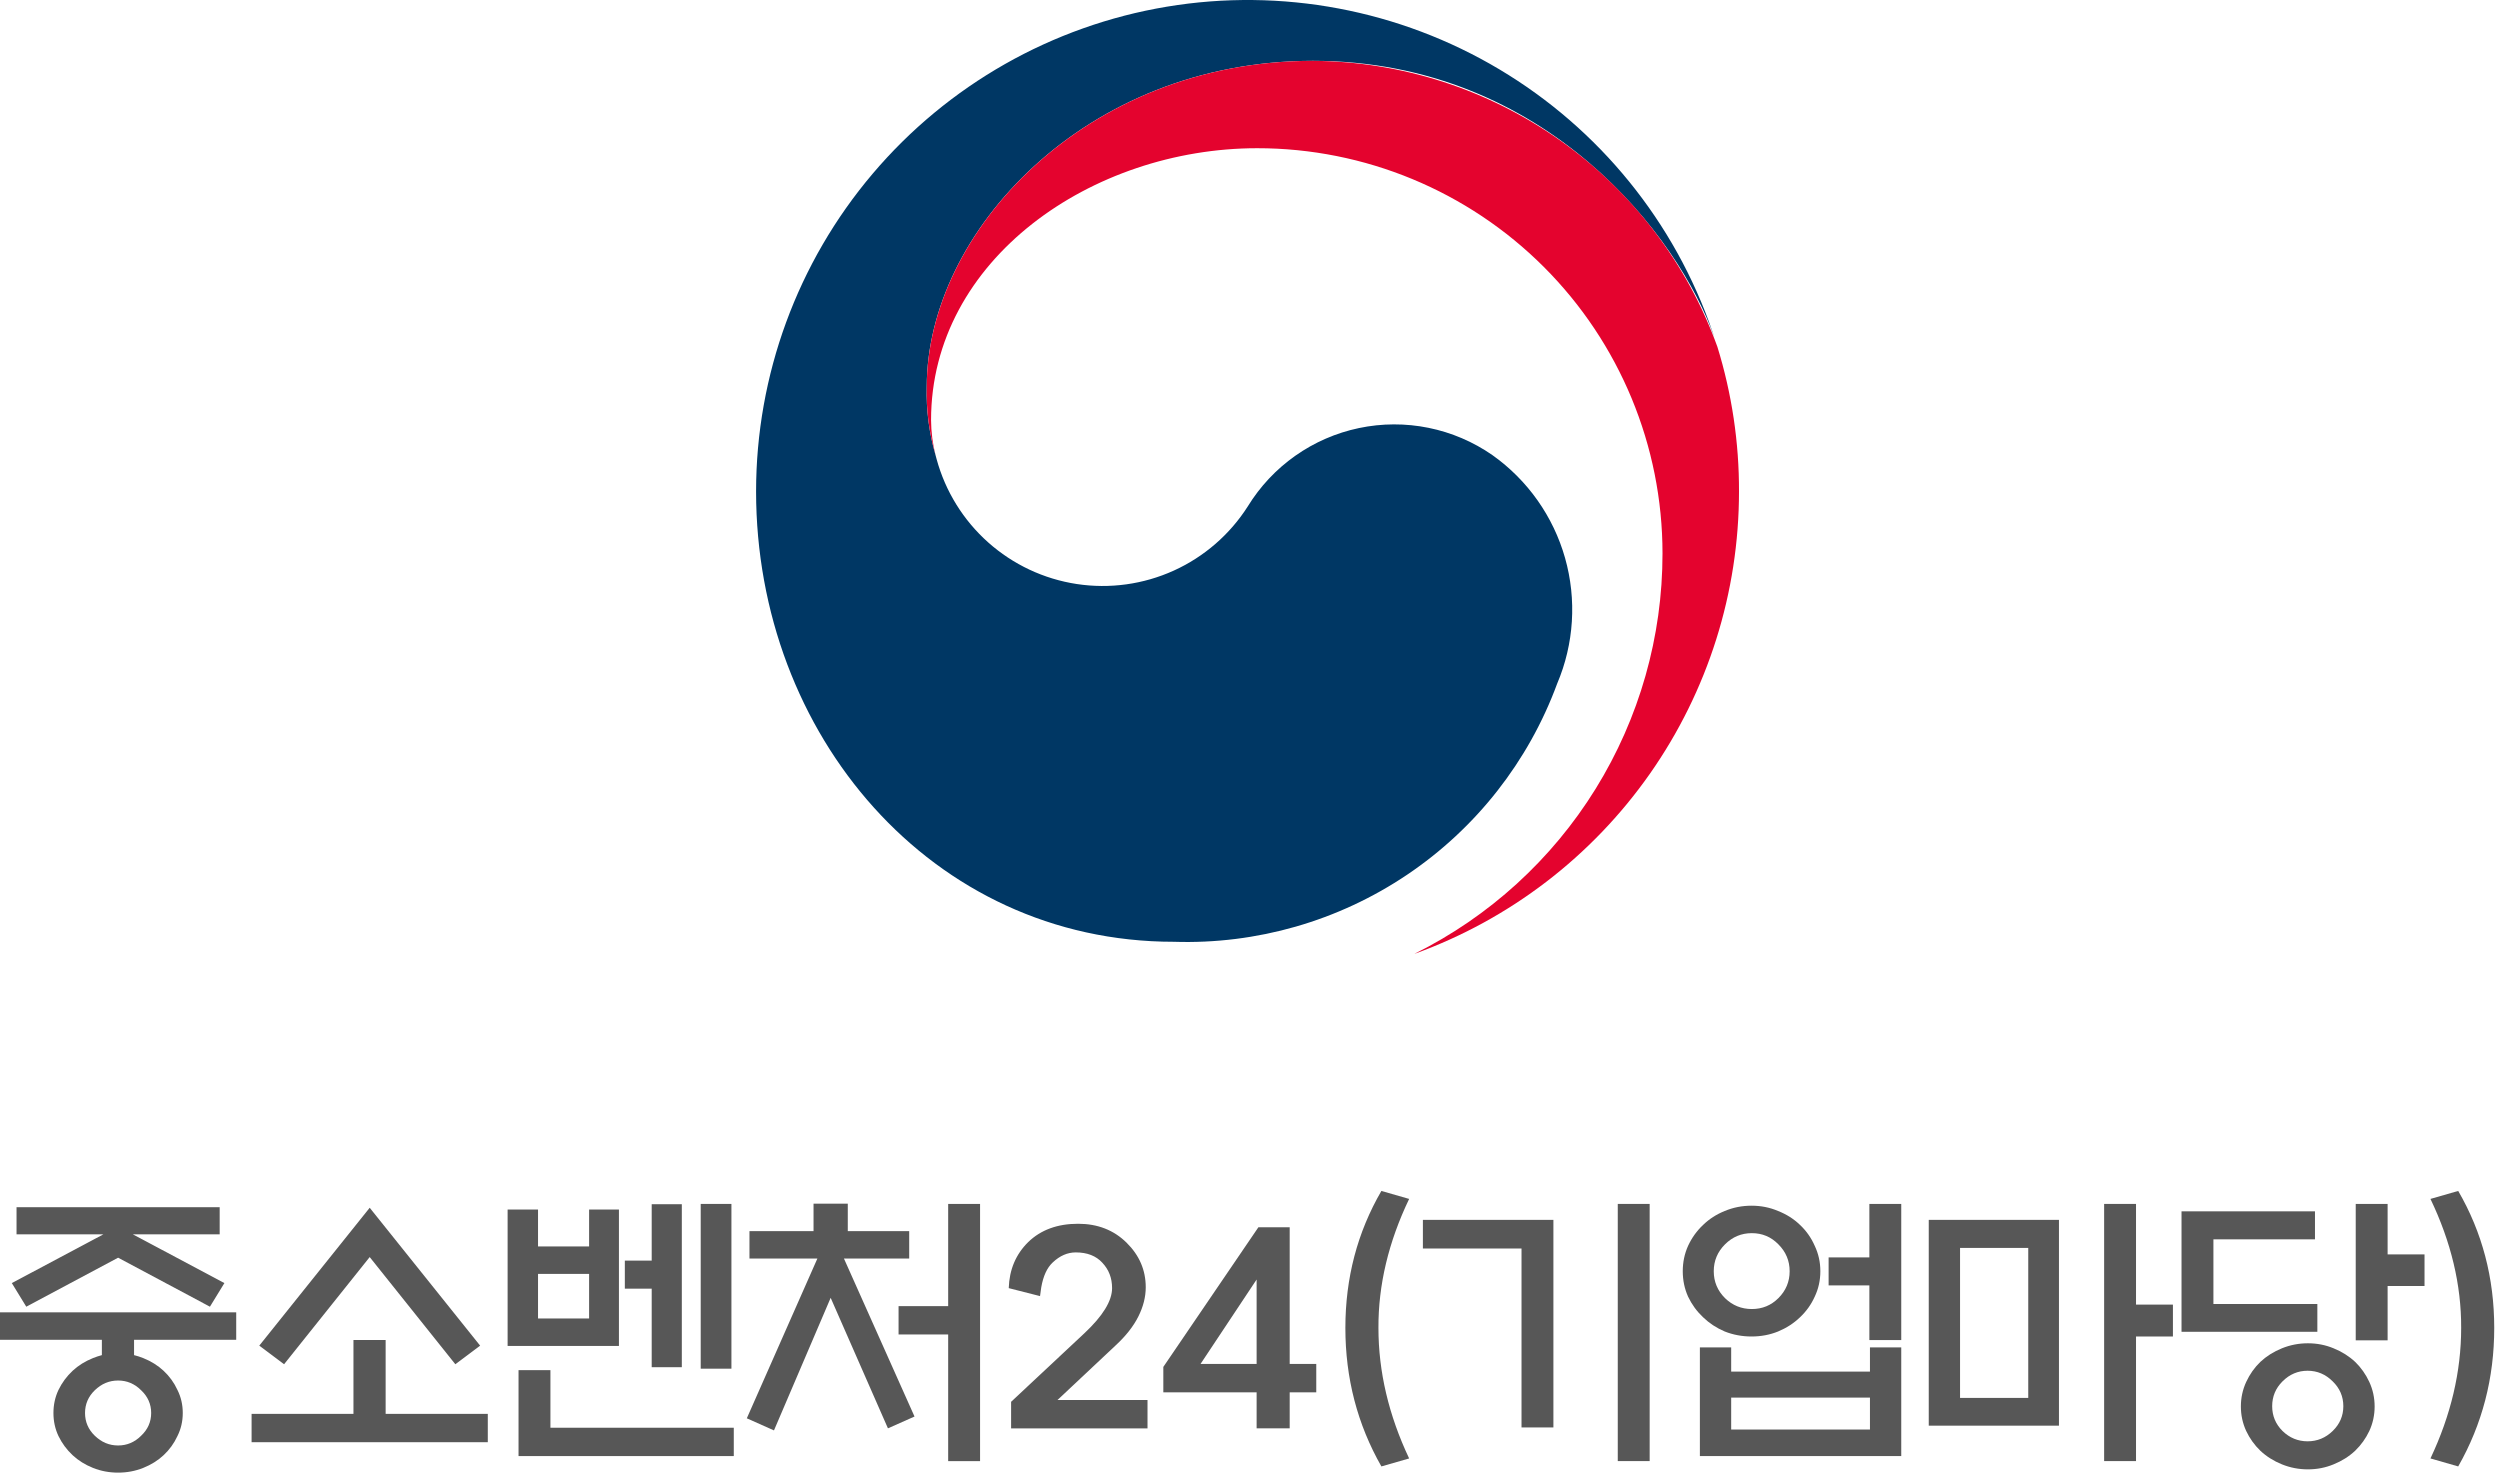
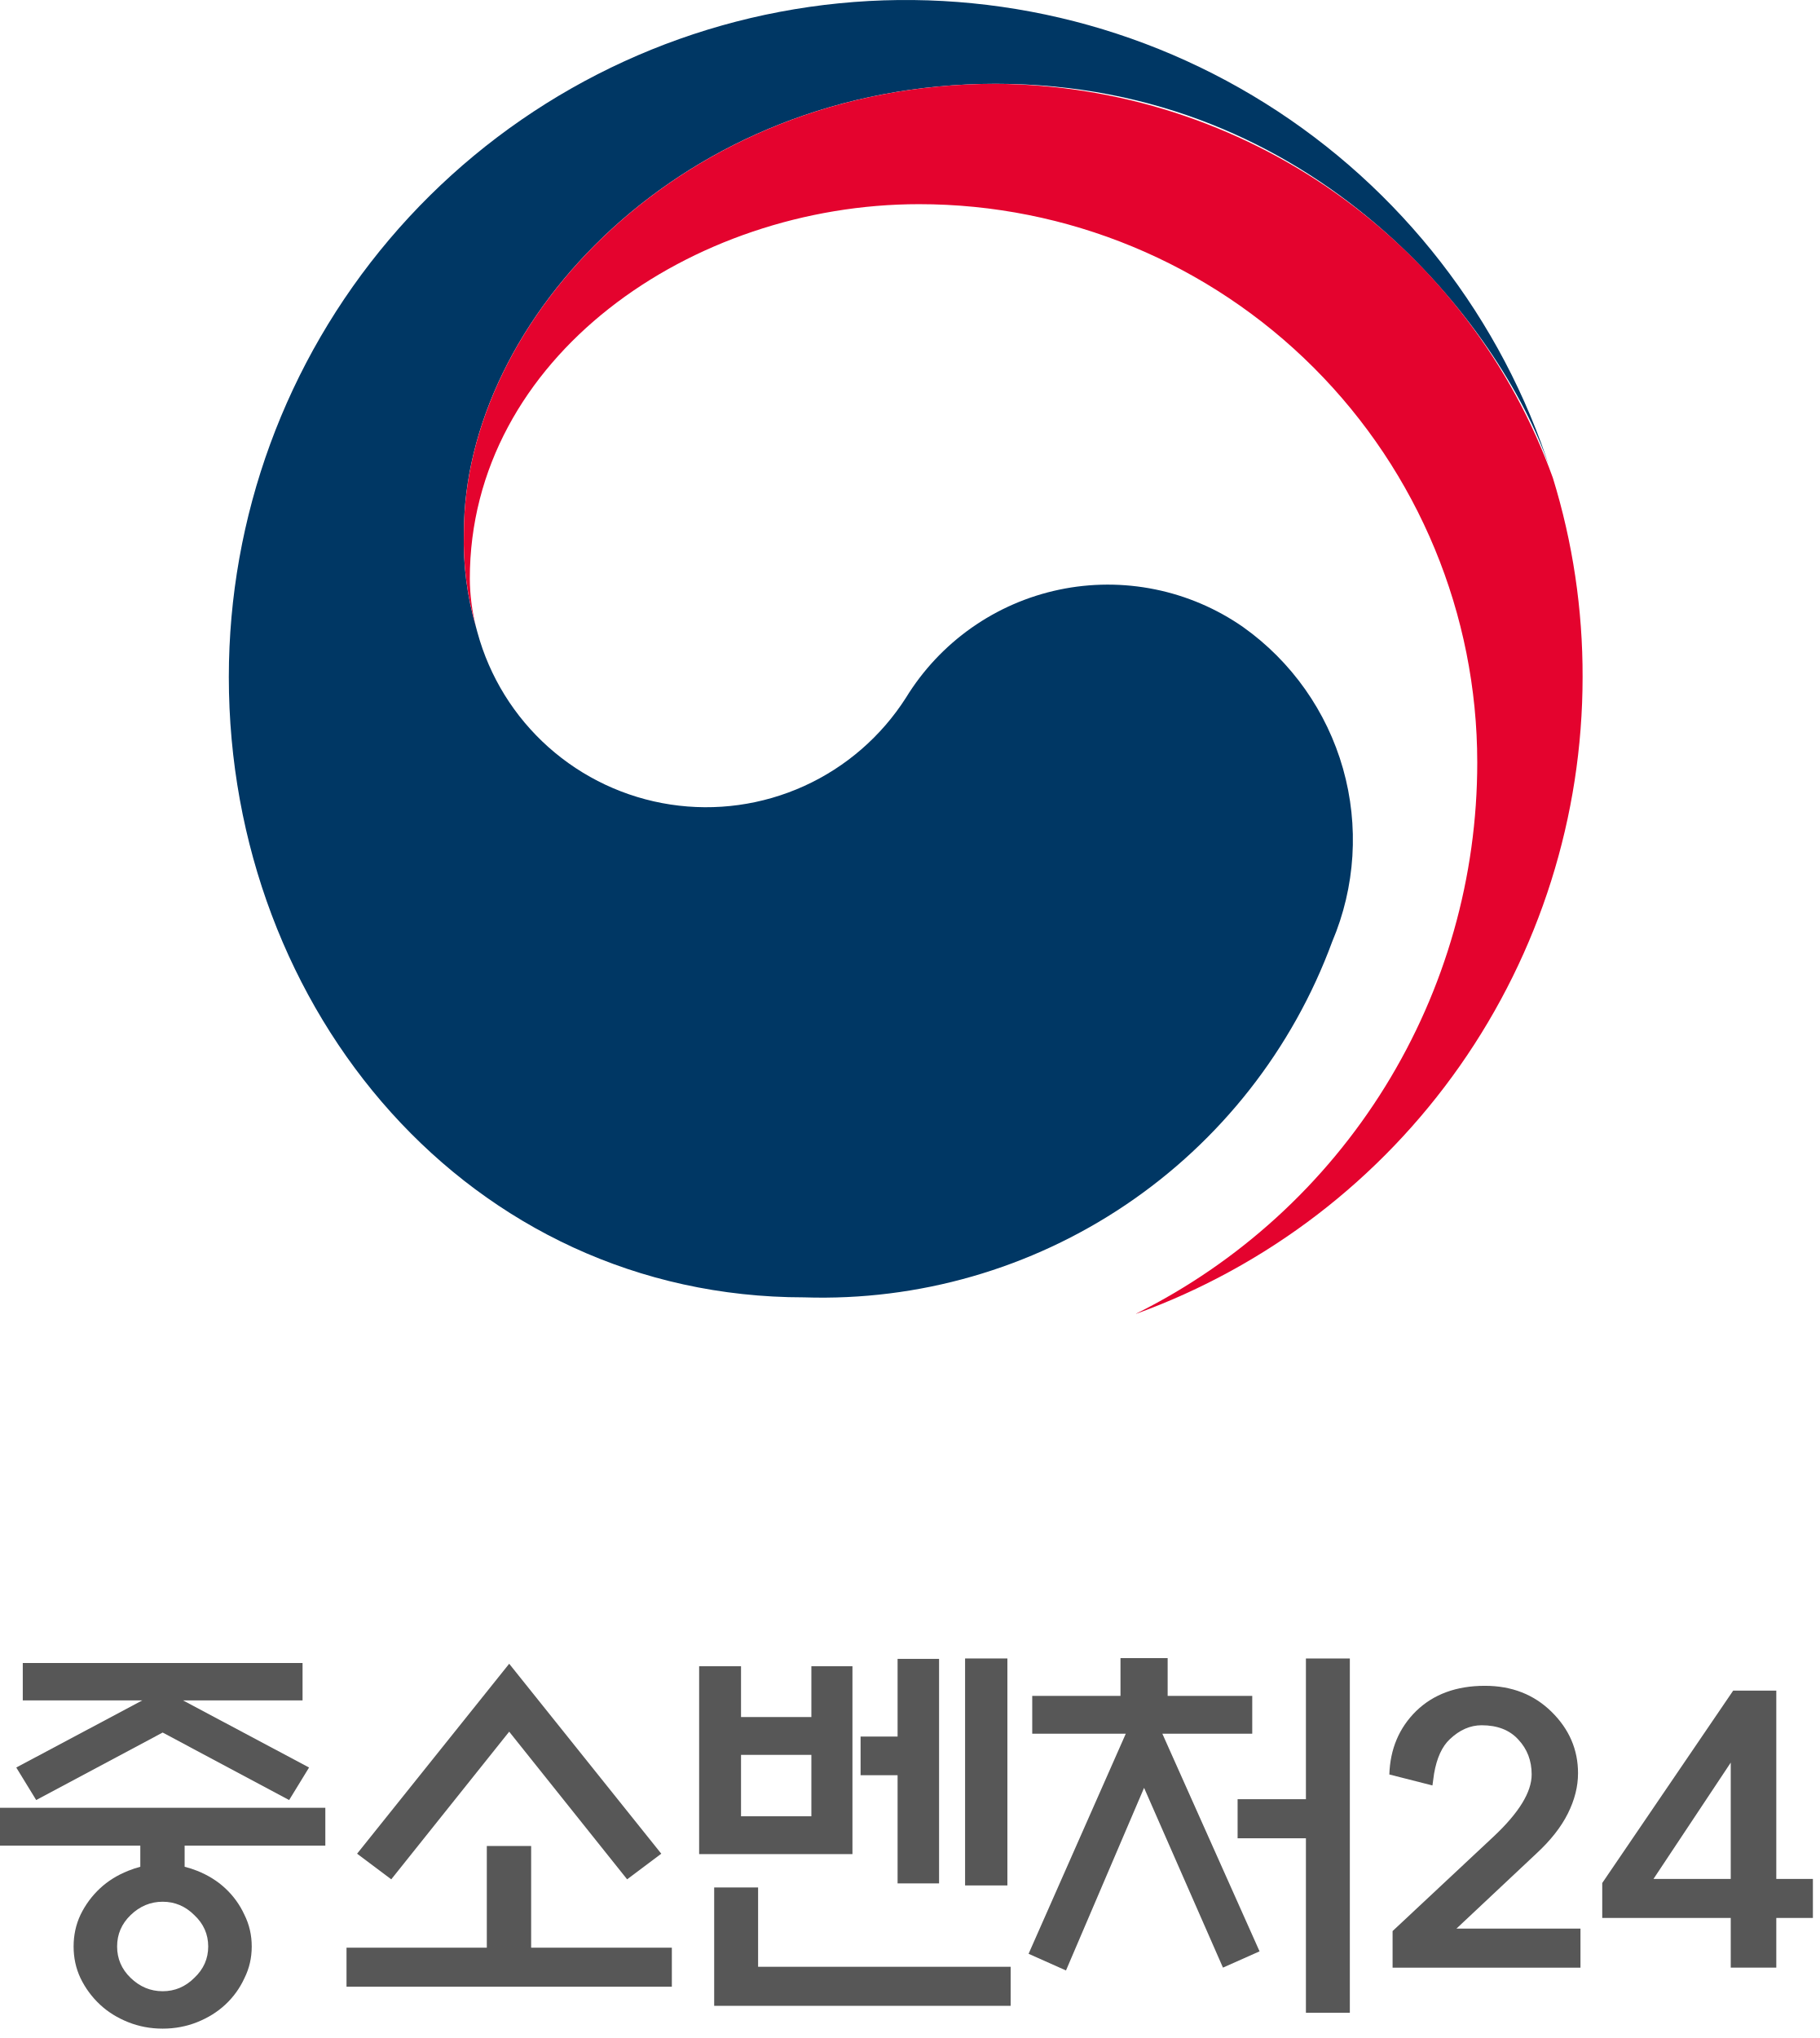
- <svg xmlns="http://www.w3.org/2000/svg" width="316" height="187" viewBox="0 0 316 187" fill="none">
-   <path d="M188.642 57.528C186.213 55.839 183.464 54.665 180.564 54.077C177.664 53.488 174.675 53.498 171.779 54.106C168.884 54.713 166.143 55.906 163.724 57.61C161.305 59.315 159.26 61.495 157.714 64.018C155.448 67.568 152.2 70.385 148.364 72.125C144.528 73.865 140.269 74.454 136.105 73.821C131.94 73.188 128.049 71.359 124.904 68.557C121.759 65.755 119.495 62.1 118.387 58.036C118.369 57.953 118.348 57.89 118.325 57.806C118.306 57.714 118.281 57.622 118.252 57.533C117.431 54.726 117.055 51.809 117.138 48.886C117.138 29.39 137.138 7.688 165.954 7.688C195.456 7.688 212.34 30.149 216.686 42.628C216.613 42.409 216.546 42.19 216.47 41.966C211.697 28.057 202.145 16.291 189.514 8.762C176.882 1.233 161.989 -1.572 147.484 0.846C132.979 3.264 119.801 10.749 110.295 21.969C100.789 33.189 95.571 47.417 95.569 62.122C95.569 92.789 117.689 119.041 148.369 119.041C158.851 119.384 169.174 116.415 177.873 110.557C186.572 104.699 193.204 96.25 196.827 86.408C198.96 81.382 199.31 75.779 197.822 70.526C196.333 65.274 193.094 60.687 188.642 57.528Z" fill="#003764" />
-   <path d="M217.08 43.844C213.274 33.317 206.334 24.208 197.195 17.744C188.055 11.28 177.154 7.772 165.959 7.691C137.146 7.691 117.144 29.396 117.144 48.89C117.061 51.813 117.436 54.73 118.257 57.537C117.887 56.088 117.695 54.599 117.686 53.104C117.686 32.802 138.025 18.734 158.914 18.734C172.499 18.733 185.528 24.129 195.135 33.735C204.742 43.34 210.14 56.368 210.141 69.954C210.147 80.464 207.22 90.767 201.689 99.704C196.158 108.641 188.242 115.856 178.833 120.539V120.552C190.838 116.202 201.211 108.26 208.543 97.807C215.875 87.353 219.809 74.894 219.81 62.126C219.828 55.929 218.908 49.766 217.08 43.844Z" fill="#E4032E" />
-   <path d="M315.271 167.852C315.271 174.197 313.753 180.031 310.718 185.356L307.209 184.348C309.797 178.874 311.091 173.376 311.091 167.852C311.116 162.428 309.822 156.992 307.209 151.543L310.718 150.535C313.753 155.76 315.271 161.532 315.271 167.852Z" fill="#575757" />
-   <path d="M292.913 164.828V168.336H275.745V153.109H292.614V156.654H279.776V164.828H292.913ZM301.795 169.418H297.764V152.176H301.795V158.558H306.46V162.551H301.795V169.418ZM300.153 177.778C300.153 178.873 299.929 179.905 299.481 180.876C299.033 181.821 298.436 182.655 297.69 183.376C296.919 184.098 296.01 184.67 294.965 185.093C293.945 185.516 292.863 185.727 291.718 185.727C290.574 185.727 289.479 185.516 288.434 185.093C287.389 184.67 286.481 184.098 285.71 183.376C284.963 182.655 284.366 181.821 283.918 180.876C283.471 179.905 283.247 178.873 283.247 177.778C283.247 176.683 283.471 175.651 283.918 174.68C284.366 173.71 284.963 172.864 285.71 172.142C286.481 171.421 287.389 170.849 288.434 170.426C289.479 170.003 290.574 169.791 291.718 169.791C292.863 169.791 293.945 170.003 294.965 170.426C296.01 170.849 296.919 171.421 297.69 172.142C298.436 172.864 299.033 173.71 299.481 174.68C299.929 175.651 300.153 176.683 300.153 177.778ZM296.197 177.741C296.197 176.521 295.749 175.476 294.853 174.606C293.958 173.71 292.9 173.262 291.681 173.262C290.462 173.262 289.405 173.71 288.509 174.606C287.638 175.476 287.203 176.521 287.203 177.741C287.203 178.96 287.638 180.005 288.509 180.876C289.405 181.746 290.462 182.182 291.681 182.182C292.9 182.182 293.958 181.746 294.853 180.876C295.749 180.005 296.197 178.96 296.197 177.741Z" fill="#575757" />
-   <path d="M243.794 154.191H260.252V180.204H243.794V154.191ZM256.371 157.737H247.75V176.696H256.371V157.737ZM269.993 184.682H265.963V152.176H269.993V164.902H274.658V168.933H269.993V184.682Z" fill="#575757" />
-   <path d="M230.092 160.685C230.092 161.829 229.856 162.899 229.383 163.895C228.935 164.89 228.313 165.761 227.517 166.507C226.746 167.253 225.825 167.851 224.755 168.298C223.71 168.721 222.591 168.933 221.396 168.933C220.202 168.933 219.07 168.721 218 168.298C216.955 167.851 216.047 167.253 215.276 166.507C214.48 165.761 213.845 164.89 213.372 163.895C212.925 162.899 212.701 161.829 212.701 160.685C212.701 159.54 212.925 158.471 213.372 157.475C213.845 156.455 214.48 155.572 215.276 154.826C216.047 154.079 216.955 153.494 218 153.071C219.07 152.624 220.202 152.4 221.396 152.4C222.591 152.4 223.71 152.624 224.755 153.071C225.825 153.494 226.746 154.079 227.517 154.826C228.313 155.572 228.935 156.455 229.383 157.475C229.856 158.471 230.092 159.54 230.092 160.685ZM226.211 160.685C226.211 159.366 225.738 158.234 224.793 157.289C223.872 156.343 222.752 155.871 221.434 155.871C220.115 155.871 218.983 156.343 218.038 157.289C217.092 158.234 216.619 159.366 216.619 160.685C216.619 162.004 217.092 163.136 218.038 164.081C218.983 165.002 220.115 165.462 221.434 165.462C222.752 165.462 223.872 165.002 224.793 164.081C225.738 163.136 226.211 162.004 226.211 160.685ZM231.137 158.931H236.288V152.176H240.318V169.381H236.288V162.476H231.137V158.931ZM236.362 176.658H218.821V180.689H236.362V176.658ZM214.865 170.314H218.821V173.374H236.362V170.314H240.318V184.048H214.865V170.314Z" fill="#575757" />
-   <path d="M196.35 180.428H192.32V157.811H179.854V154.191H196.35V180.428ZM204.486 152.176H208.517V184.682H204.486V152.176Z" fill="#575757" />
-   <path d="M170.055 167.852C170.055 161.532 171.572 155.76 174.608 150.535L178.116 151.543C175.504 156.992 174.21 162.428 174.235 167.852C174.235 173.376 175.528 178.874 178.116 184.348L174.608 185.356C171.572 180.031 170.055 174.197 170.055 167.852Z" fill="#575757" />
+ <svg xmlns="http://www.w3.org/2000/svg" width="167" height="187" viewBox="0 0 167 187" fill="none">
+   <path d="M114.074 57.528C111.644 55.839 108.895 54.665 105.995 54.077C103.095 53.488 100.106 53.498 97.21 54.106C94.315 54.713 91.574 55.906 89.155 57.61C86.737 59.315 84.692 61.495 83.145 64.018C80.879 67.568 77.631 70.385 73.795 72.125C69.959 73.865 65.7 74.454 61.536 73.821C57.372 73.188 53.481 71.359 50.336 68.557C47.191 65.755 44.926 62.1 43.819 58.036C43.8 57.953 43.779 57.89 43.756 57.806C43.737 57.714 43.713 57.622 43.683 57.533C42.862 54.726 42.486 51.809 42.57 48.886C42.57 29.39 62.569 7.688 91.385 7.688C120.887 7.688 137.771 30.149 142.118 42.628C142.045 42.409 141.977 42.19 141.901 41.966C137.128 28.057 127.576 16.291 114.945 8.762C102.313 1.233 87.42 -1.572 72.915 0.846C58.41 3.264 45.232 10.749 35.726 21.969C26.221 33.189 21.002 47.417 21 62.122C21 92.789 43.12 119.041 73.8 119.041C84.282 119.384 94.605 116.415 103.304 110.557C112.003 104.699 118.635 96.25 122.259 86.408C124.391 81.382 124.742 75.779 123.253 70.526C121.764 65.274 118.526 60.687 114.074 57.528Z" fill="#003764" />
+   <path d="M142.511 43.844C138.706 33.317 131.766 24.208 122.626 17.744C113.486 11.28 102.585 7.772 91.391 7.691C62.577 7.691 42.575 29.396 42.575 48.89C42.492 51.813 42.867 54.73 43.688 57.537C43.318 56.088 43.126 54.599 43.117 53.104C43.117 32.802 63.456 18.734 84.345 18.734C97.93 18.733 110.959 24.129 120.566 33.735C130.173 43.34 135.571 56.368 135.573 69.954C135.579 80.464 132.651 90.767 127.12 99.704C121.589 108.641 113.673 115.856 104.264 120.539V120.552C116.269 116.202 126.643 108.26 133.974 97.807C141.306 87.353 145.24 74.894 145.241 62.126C145.259 55.929 144.339 49.766 142.511 43.844Z" fill="#E4032E" />
  <path d="M163.017 180.541H158.837V175.987H147.044V172.778L159.061 155.125H163.017V172.405H166.376V175.987H163.017V180.541ZM158.837 172.405V161.731L151.746 172.405H158.837Z" fill="#575757" />
  <path d="M145.046 180.547H127.803V177.188L137.059 168.53C139.398 166.34 140.567 164.437 140.567 162.82C140.567 161.551 140.157 160.481 139.336 159.61C138.539 158.739 137.42 158.304 135.977 158.304C134.932 158.304 133.961 158.727 133.066 159.573C132.344 160.244 131.859 161.302 131.61 162.745C131.56 163.093 131.511 163.454 131.461 163.827L127.505 162.82C127.58 160.481 128.401 158.54 129.968 156.997C131.56 155.455 133.663 154.684 136.275 154.684C138.738 154.684 140.779 155.48 142.396 157.072C144.013 158.664 144.822 160.543 144.822 162.708C144.822 163.927 144.511 165.158 143.889 166.402C143.267 167.646 142.309 168.866 141.015 170.06L133.663 176.964H145.046V180.547Z" fill="#575757" />
  <path d="M102.831 155.611V152.141H107.16V155.611H114.923V159.082H106.675L115.595 179.049L112.236 180.542L104.996 164.046L97.83 180.803L94.397 179.273L103.316 159.082H94.732V155.611H102.831ZM119.849 168.674H113.579V165.091H119.849V152.178H123.88V184.684H119.849V168.674Z" fill="#575757" />
  <path d="M74.463 161.021H68.007V166.656H74.463V161.021ZM78.233 170.127H64.163V152.885H68.007V157.55H74.463V152.885H78.233V170.127ZM88.57 152.176H92.452V173.001H88.57V152.176ZM82.375 152.213H86.182V172.814H82.375V162.887H78.979V159.341H82.375V152.213ZM65.543 184.048V173.187H69.574V180.465H92.75V184.048H65.543Z" fill="#575757" />
  <path d="M46.73 158.893L35.907 172.44L32.772 170.089L46.73 152.66L60.688 170.089L57.553 172.44L46.73 158.893ZM44.677 178.71V169.38H48.745V178.71H61.658V182.293H31.801V178.71H44.677Z" fill="#575757" />
  <path d="M27.767 156.023H16.794L28.364 162.181L26.535 165.167L14.928 158.972L3.322 165.167L1.493 162.181L13.062 156.023H2.09V152.59H27.767V156.023ZM12.876 171.288V169.347H0V165.876H29.857V169.347H16.944V171.288C17.342 171.387 17.727 171.512 18.101 171.661C19.096 172.059 19.954 172.594 20.676 173.266C21.422 173.962 22.007 174.771 22.43 175.691C22.878 176.587 23.102 177.558 23.102 178.603C23.102 179.648 22.878 180.618 22.43 181.514C22.007 182.434 21.422 183.243 20.676 183.939C19.954 184.611 19.096 185.146 18.101 185.544C17.105 185.942 16.048 186.141 14.928 186.141C13.809 186.141 12.751 185.942 11.756 185.544C10.761 185.146 9.902 184.611 9.181 183.939C8.435 183.243 7.837 182.434 7.39 181.514C6.967 180.618 6.755 179.648 6.755 178.603C6.755 177.558 6.967 176.587 7.39 175.691C7.837 174.771 8.435 173.962 9.181 173.266C9.902 172.594 10.761 172.059 11.756 171.661C12.129 171.512 12.502 171.387 12.876 171.288ZM19.108 178.603C19.108 177.483 18.685 176.525 17.839 175.729C17.018 174.908 16.048 174.497 14.928 174.497C13.809 174.497 12.826 174.908 11.98 175.729C11.159 176.525 10.748 177.483 10.748 178.603C10.748 179.722 11.159 180.68 11.98 181.476C12.826 182.297 13.809 182.708 14.928 182.708C16.048 182.708 17.018 182.297 17.839 181.476C18.685 180.68 19.108 179.722 19.108 178.603Z" fill="#575757" />
</svg>
